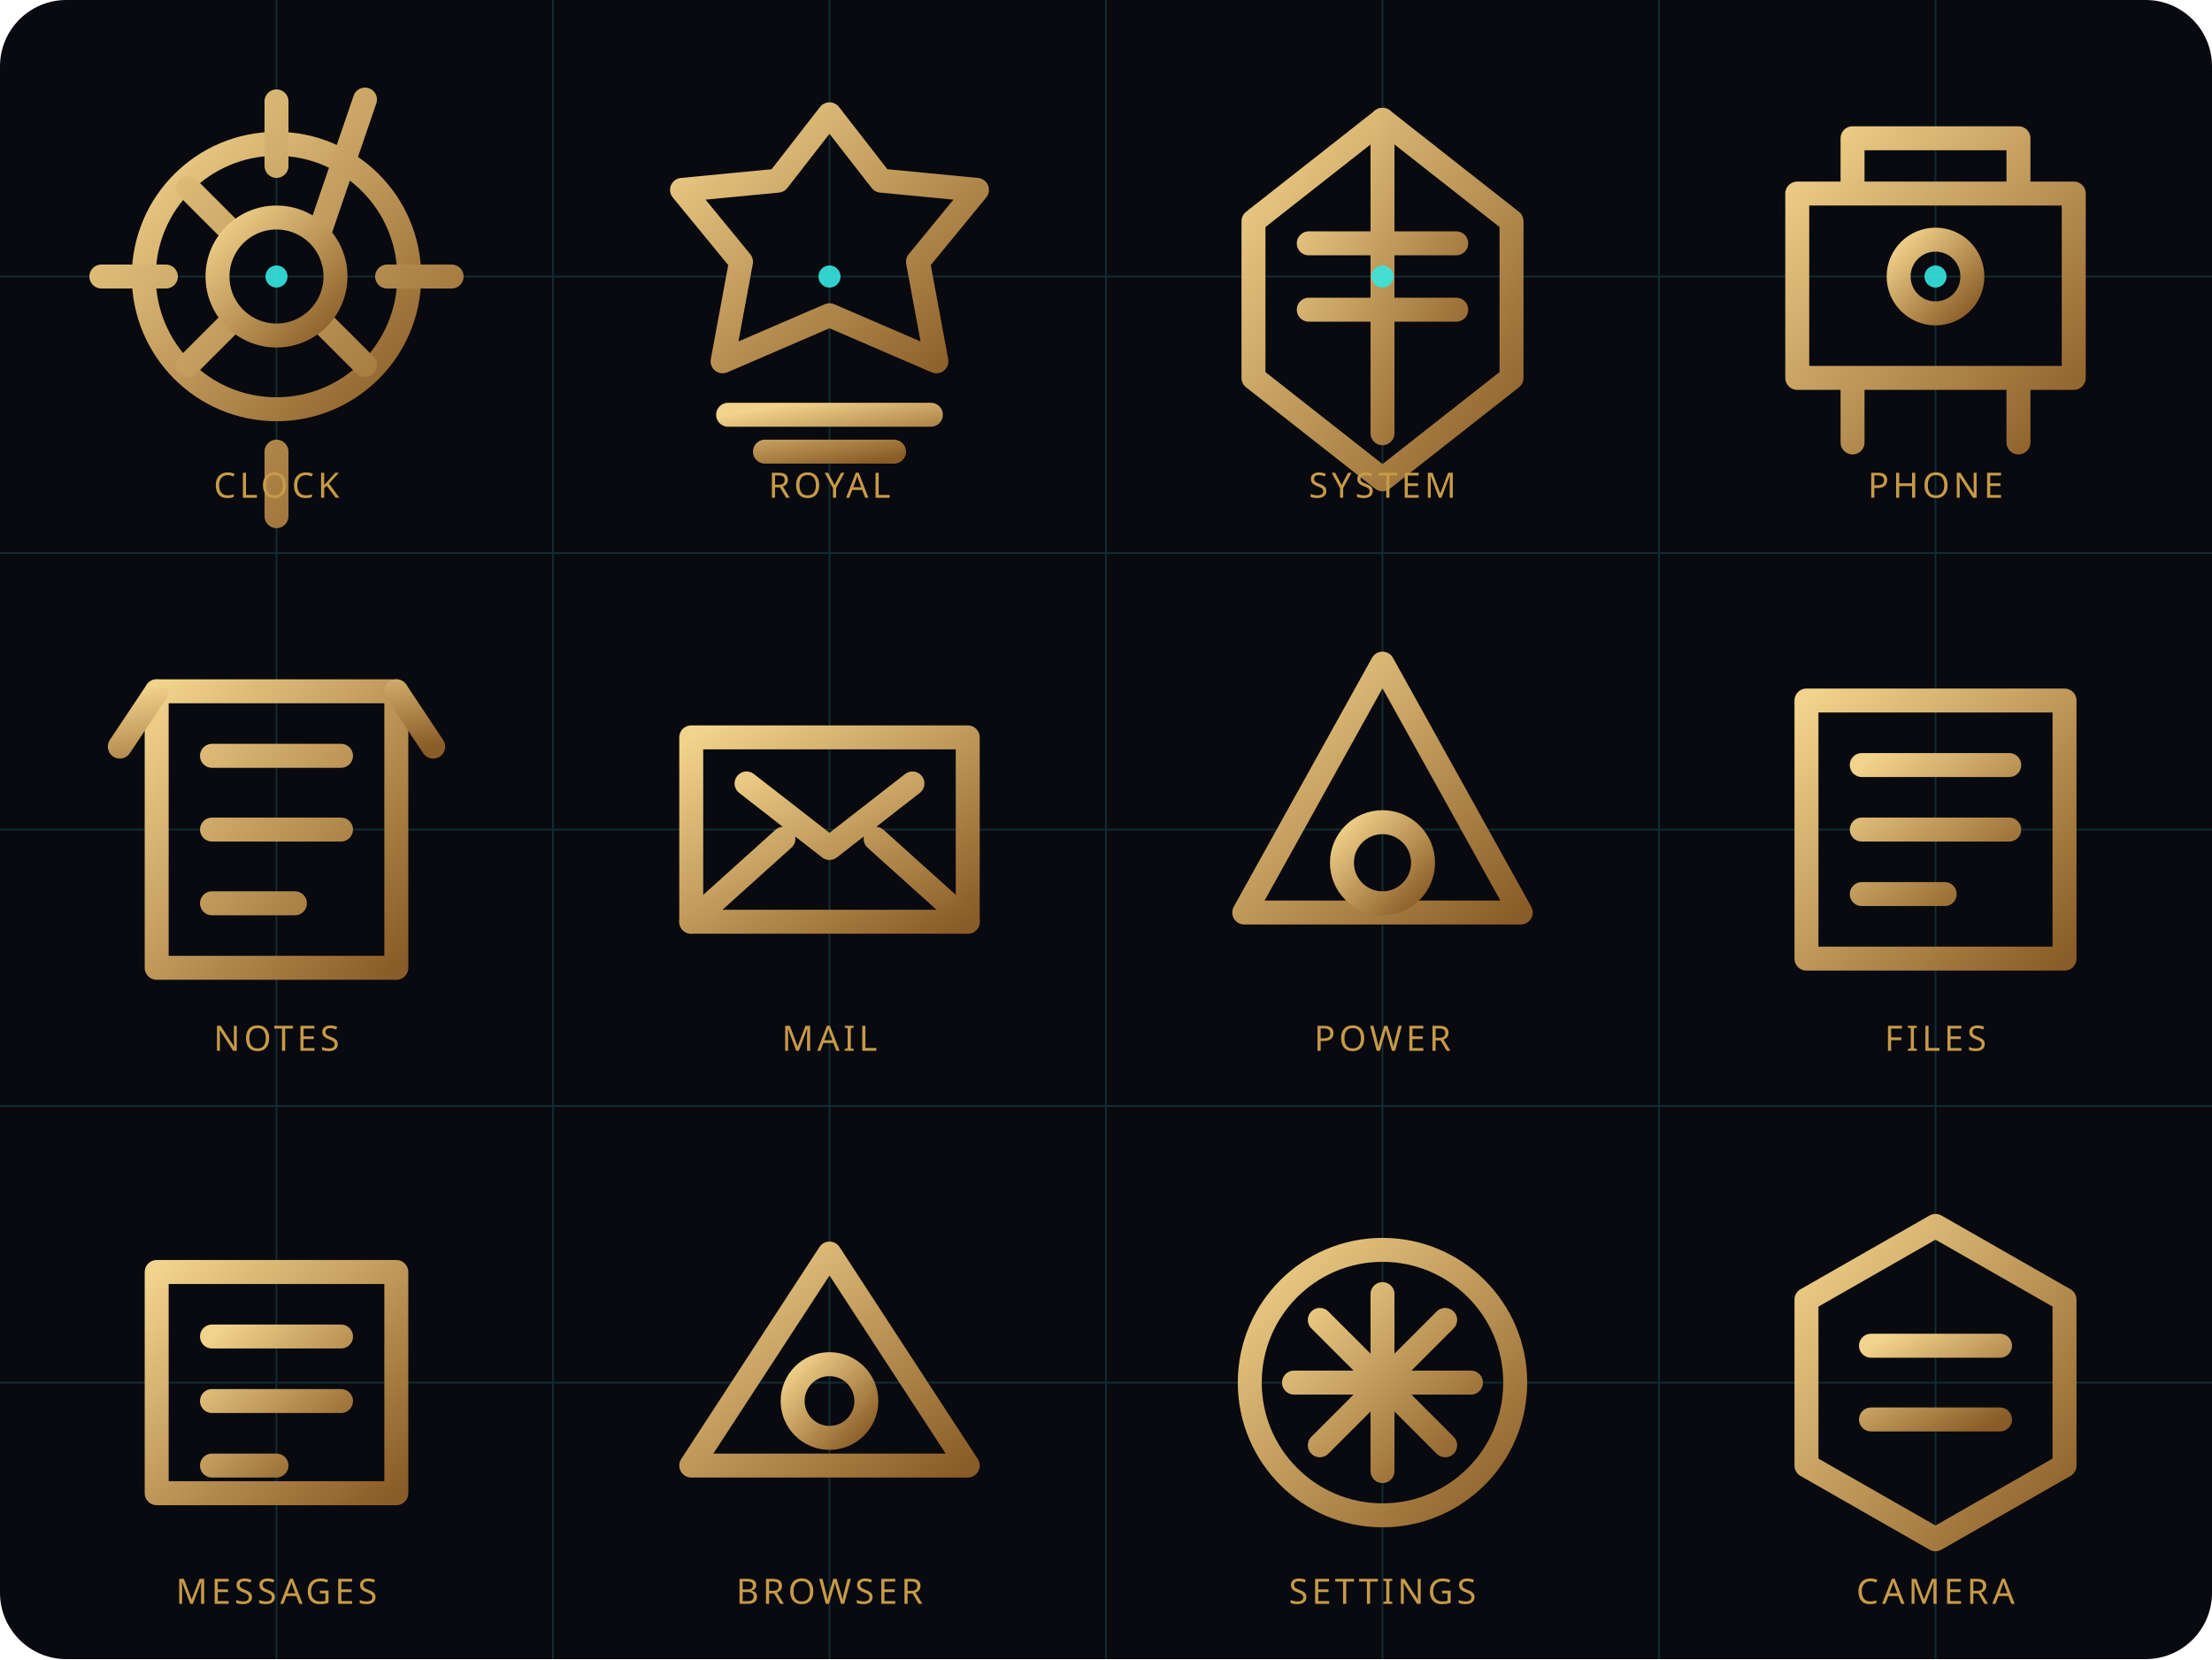
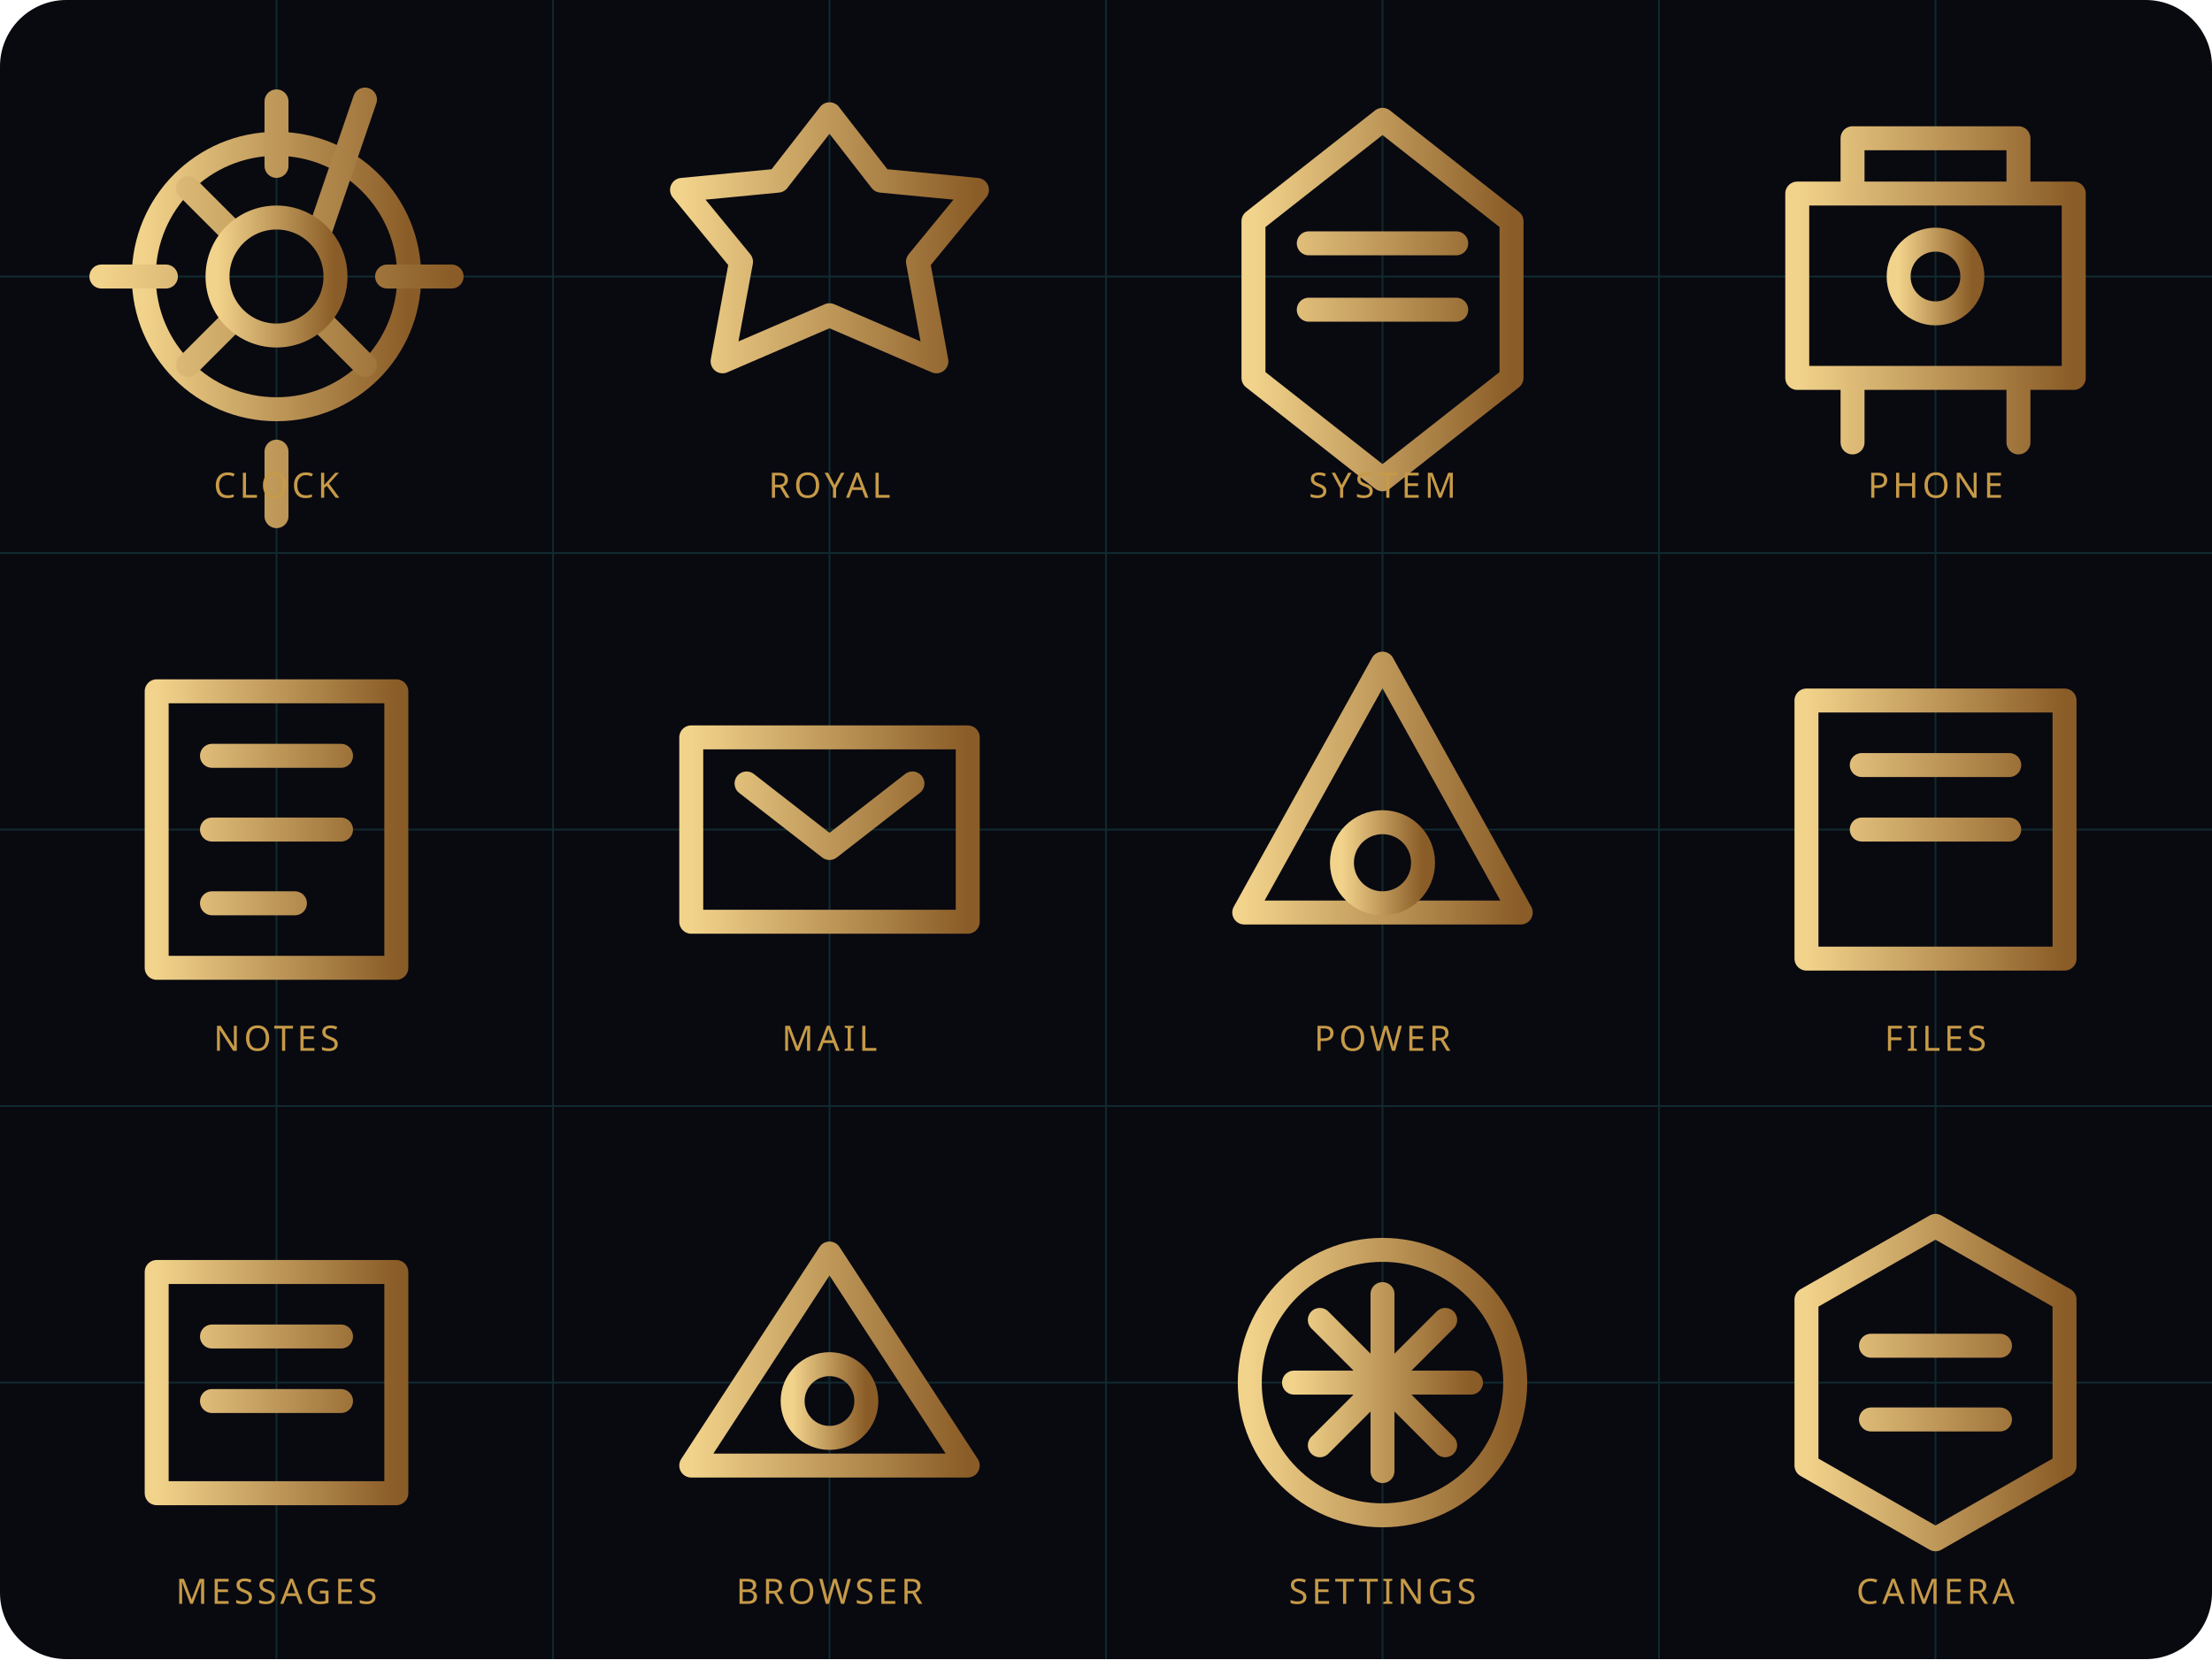
<svg xmlns="http://www.w3.org/2000/svg" width="1200" height="900" viewBox="0 0 1200 900">
  <defs>
-     <linearGradient id="g" x2="1" y2="1">
+     <linearGradient id="g">
      <stop stop-color="#f2d38b" />
      <stop offset="1" stop-color="#8a5c27" />
    </linearGradient>
-     <filter id="glow">
-       <feGaussianBlur stdDeviation="5" />
-     </filter>
  </defs>
  <rect width="1200" height="900" rx="36" fill="#090910" />
-   <g fill="none" stroke="#36e6e0" stroke-opacity=".16">
+   <g fill="none" stroke="#36e6e0" stroke-opacity=".15">
    <path d="M0 150h1200M0 300h1200M0 450h1200M0 600h1200M0 750h1200M150 0v900M300 0v900M450 0v900M600 0v900M750 0v900M900 0v900M1050 0v900" />
  </g>
  <g fill="none" stroke="url(#g)" stroke-width="13" stroke-linecap="round" stroke-linejoin="round">
    <g transform="translate(150 150)">
      <circle r="72" />
      <path d="M0-95v35m0 190v-35m-95-95h35m120 0h35M-48-48l25 25m46 46 25 25m0-144L23-23m-46 46-25 25" />
      <circle r="32" />
    </g>
    <g transform="translate(450 150)">
      <path d="M0-88l28 36 52 5-32 39 10 54-58-25-58 25 10-54-32-39 52-5z" />
-       <path d="M-55 75h110M-35 95h70" />
    </g>
    <g transform="translate(750 150)">
-       <path d="M-70 55v-85l70-55 70 55v85l-70 55z" />
-       <path d="M-40-18h80M-40 18h80M0-85v170" />
+       <path d="M-70 55v-85l70-55 70 55v85l-70 55zM-40-18h80M-40 18h80" />
    </g>
    <g transform="translate(1050 150)">
      <path d="M-75-45h150v100h-150zM-45-75h90v30h-90zM-45 55v35m90-35v35" />
      <circle r="20" />
    </g>
    <g transform="translate(150 450)">
      <path d="M-65-75h130v150h-130zM-35-40h70M-35 0h70M-35 40h45" />
-       <path d="M-85-45l20-30m130 0 20 30" />
    </g>
    <g transform="translate(450 450)">
-       <path d="M-75-50h150v100h-150z" />
-       <path d="M-45-25l45 35 45-35M-75 50l50-45m100 45L25 5" />
+       <path d="M-75-50h150v100h-150zM-45-25l45 35 45-35" />
    </g>
    <g transform="translate(750 450)">
      <path d="M0-90l75 135H-75z" />
      <circle cy="18" r="22" />
-       <path d="M0-90v-30" />
    </g>
    <g transform="translate(1050 450)">
-       <path d="M-70-70h140v140h-140z" />
-       <path d="M-40-35h80M-40 0h80M-40 35h45" />
+       <path d="M-70-70h140v140h-140zM-40-35h80M-40 0h80" />
    </g>
    <g transform="translate(150 750)">
-       <path d="M-65-60h130v120h-130z" />
-       <path d="M-35-25h70M-35 10h70M-35 45h35" />
+       <path d="M-65-60h130v120h-130zM-35-25h70M-35 10h70" />
    </g>
    <g transform="translate(450 750)">
      <path d="M-75 45l75-115 75 115z" />
      <circle cy="10" r="20" />
-       <path d="M0-70v-30" />
    </g>
    <g transform="translate(750 750)">
      <circle r="72" />
      <path d="M-48 0h96M0-48v96M-34-34l68 68m0-68-68 68" />
    </g>
    <g transform="translate(1050 750)">
-       <path d="M0-85l70 40v90L0 85l-70-40v-90z" />
-       <path d="M-35-20h70M-35 20h70" />
+       <path d="M0-85l70 40v90L0 85l-70-40v-90zM-35-20h70M-35 20h70" />
    </g>
-   </g>
-   <g fill="#36e6e0" opacity=".9">
-     <circle cx="150" cy="150" r="6" />
-     <circle cx="450" cy="150" r="6" />
-     <circle cx="750" cy="150" r="6" />
-     <circle cx="1050" cy="150" r="6" />
  </g>
  <g fill="#c69a48" font-family="sans-serif" font-size="19" letter-spacing="2" text-anchor="middle">
    <text x="150" y="270">CLOCK</text>
    <text x="450" y="270">ROYAL</text>
    <text x="750" y="270">SYSTEM</text>
    <text x="1050" y="270">PHONE</text>
    <text x="150" y="570">NOTES</text>
    <text x="450" y="570">MAIL</text>
    <text x="750" y="570">POWER</text>
    <text x="1050" y="570">FILES</text>
    <text x="150" y="870">MESSAGES</text>
    <text x="450" y="870">BROWSER</text>
    <text x="750" y="870">SETTINGS</text>
    <text x="1050" y="870">CAMERA</text>
  </g>
</svg>
